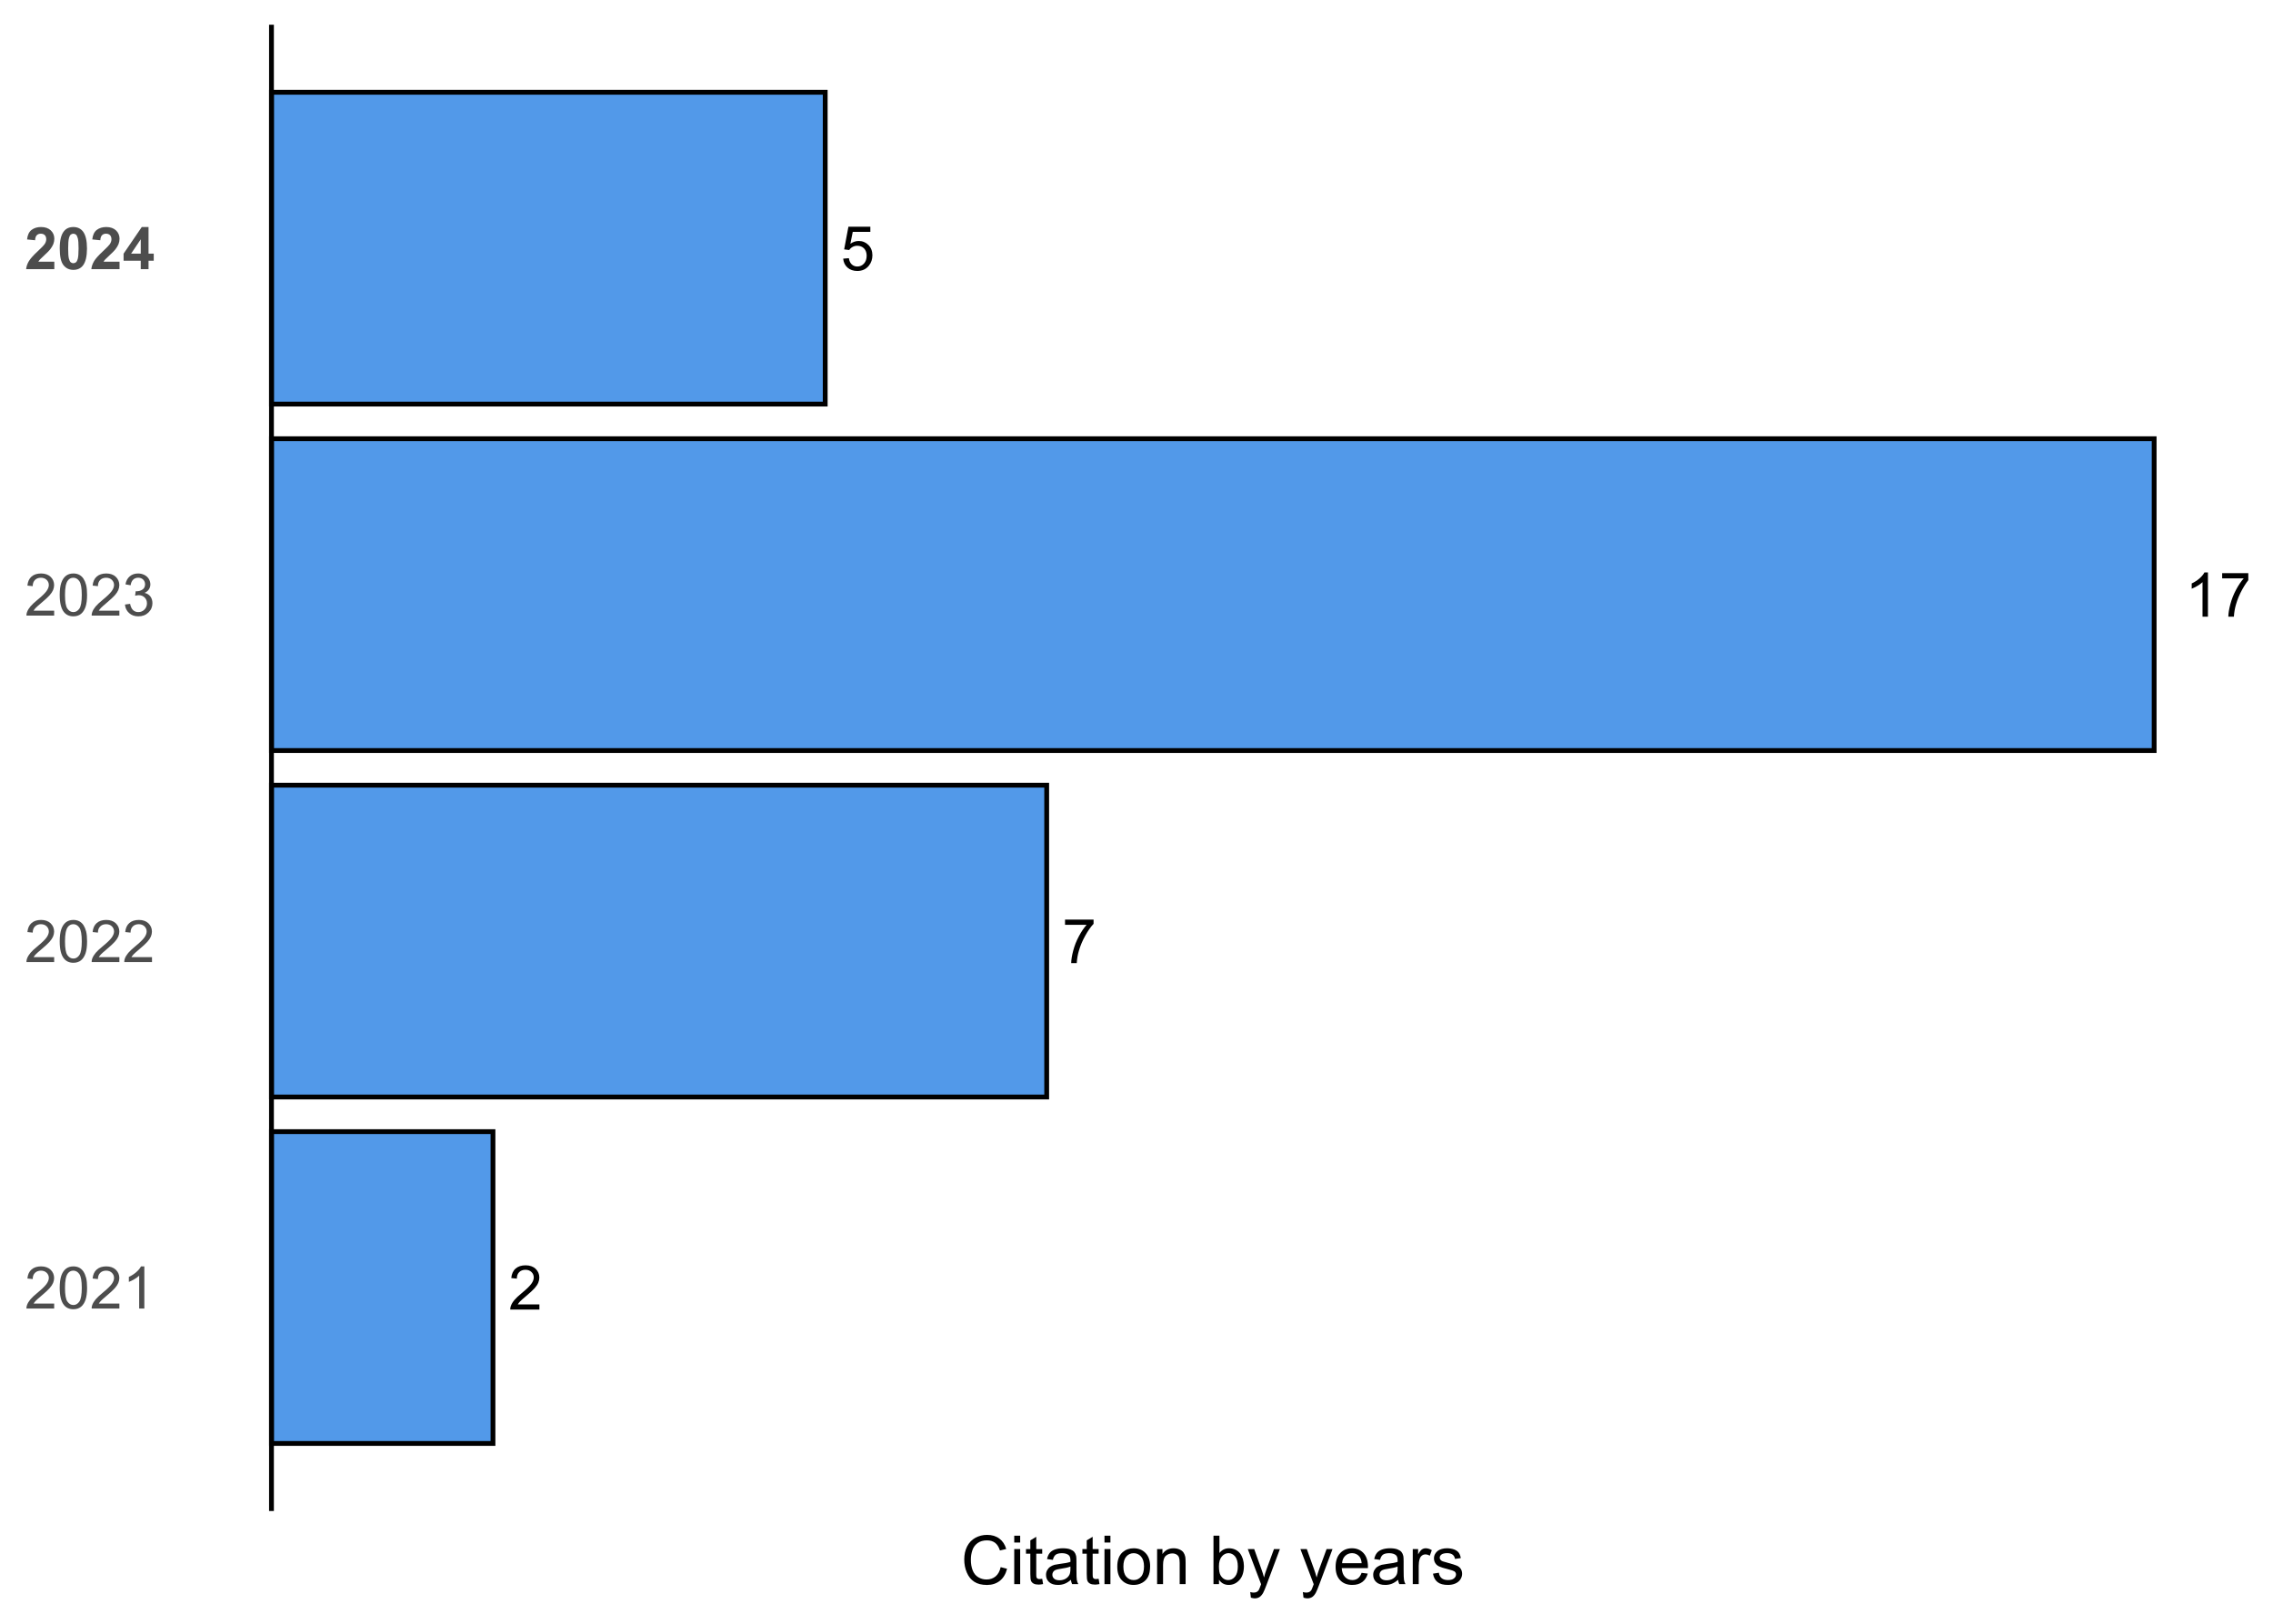
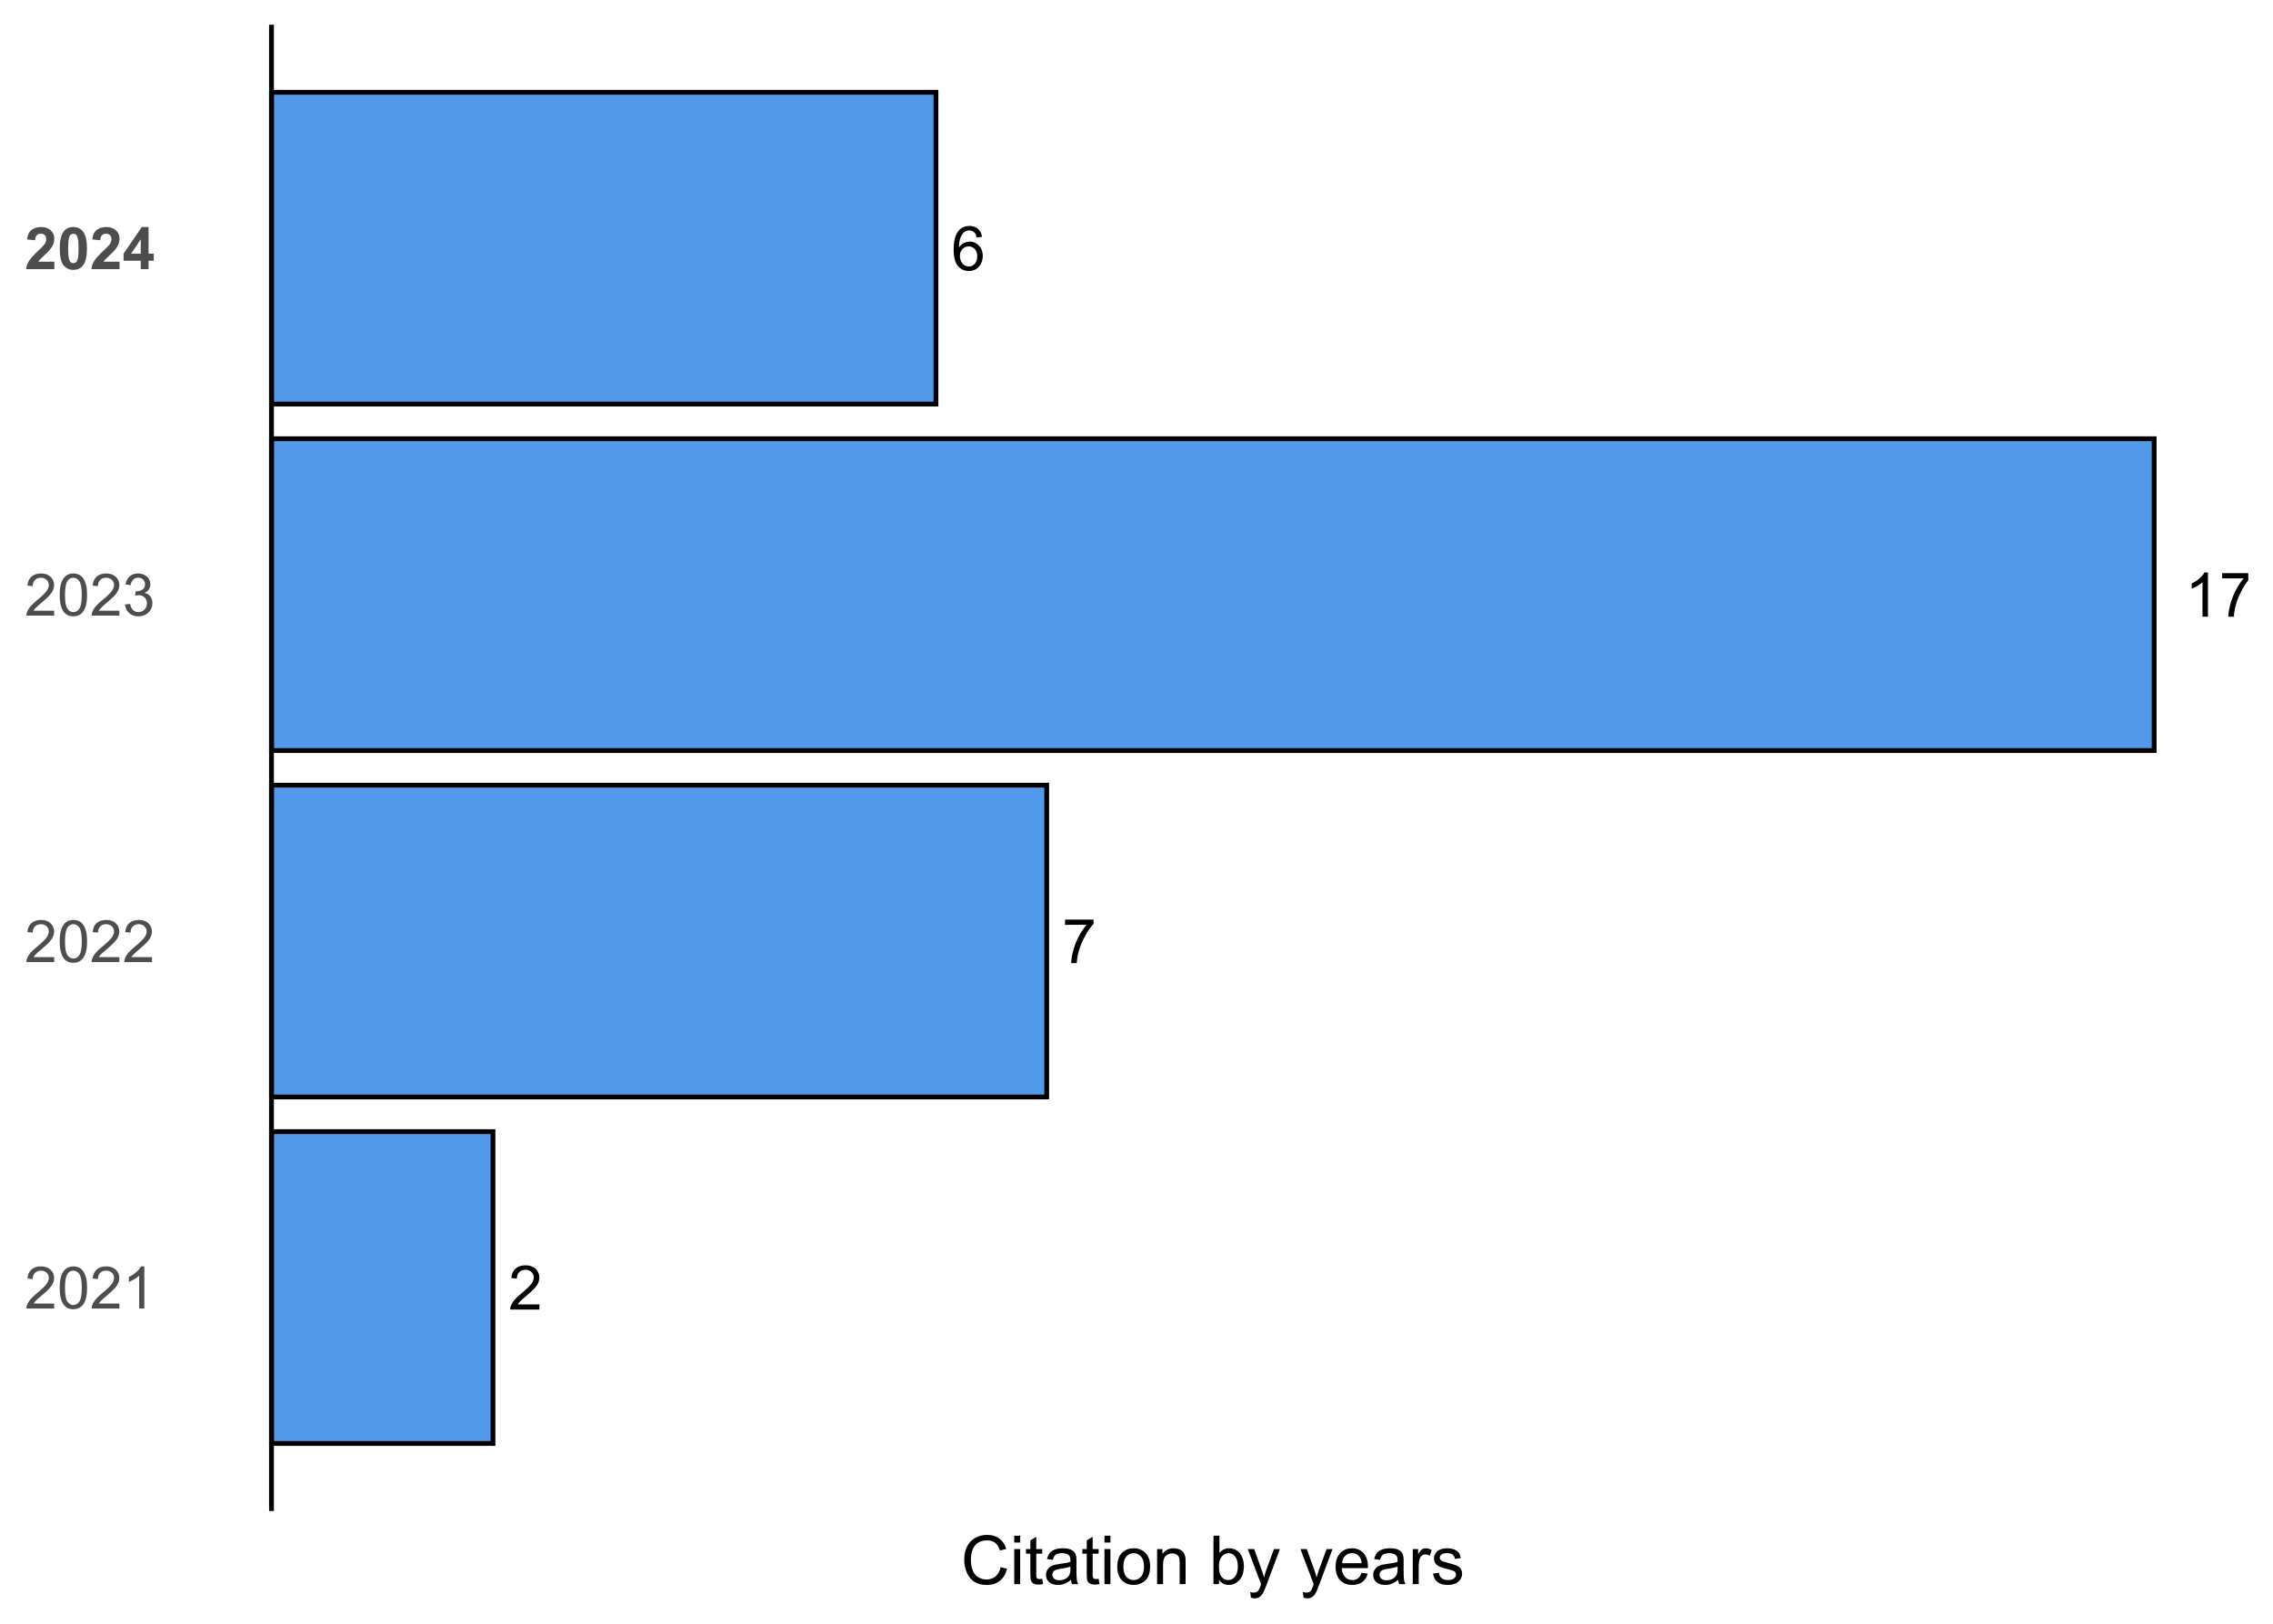
<svg xmlns="http://www.w3.org/2000/svg" xmlns:xlink="http://www.w3.org/1999/xlink" width="504pt" height="360pt" viewBox="0 0 504 360" version="1.1">
  <defs>
    <g>
      <symbol overflow="visible" id="glyph0-0">
        <path style="stroke:none;" d="M 1.707 0 L 1.707 -8.535 L 8.535 -8.535 L 8.535 0 Z M 1.922 -0.215 L 8.324 -0.215 L 8.324 -8.324 L 1.922 -8.324 Z M 1.922 -0.215 " />
      </symbol>
      <symbol overflow="visible" id="glyph0-1">
        <path style="stroke:none;" d="M 6.875 -1.152 L 6.875 0 L 0.414 0 C 0.402 -0.289 0.449 -0.566 0.555 -0.832 C 0.715 -1.27 0.977 -1.703 1.344 -2.133 C 1.703 -2.559 2.227 -3.051 2.914 -3.613 C 3.973 -4.484 4.691 -5.176 5.066 -5.684 C 5.438 -6.191 5.625 -6.672 5.629 -7.129 C 5.625 -7.602 5.453 -8.004 5.117 -8.332 C 4.773 -8.66 4.332 -8.824 3.789 -8.824 C 3.207 -8.824 2.742 -8.648 2.398 -8.301 C 2.047 -7.953 1.875 -7.473 1.875 -6.863 L 0.641 -6.988 C 0.719 -7.906 1.039 -8.605 1.594 -9.09 C 2.145 -9.57 2.883 -9.812 3.812 -9.816 C 4.75 -9.812 5.492 -9.555 6.043 -9.035 C 6.586 -8.512 6.859 -7.867 6.863 -7.102 C 6.859 -6.711 6.781 -6.324 6.621 -5.949 C 6.461 -5.566 6.195 -5.168 5.824 -4.754 C 5.453 -4.332 4.836 -3.762 3.973 -3.035 C 3.254 -2.43 2.789 -2.02 2.586 -1.805 C 2.379 -1.586 2.211 -1.367 2.082 -1.152 Z M 6.875 -1.152 " />
      </symbol>
      <symbol overflow="visible" id="glyph0-2">
        <path style="stroke:none;" d="M 0.648 -8.496 L 0.648 -9.648 L 6.977 -9.648 L 6.977 -8.715 C 6.352 -8.051 5.734 -7.172 5.125 -6.074 C 4.512 -4.977 4.039 -3.848 3.707 -2.688 C 3.465 -1.867 3.312 -0.973 3.246 0 L 2.016 0 C 2.027 -0.766 2.176 -1.691 2.469 -2.785 C 2.754 -3.871 3.168 -4.922 3.711 -5.938 C 4.246 -6.945 4.82 -7.801 5.434 -8.496 Z M 0.648 -8.496 " />
      </symbol>
      <symbol overflow="visible" id="glyph0-3">
        <path style="stroke:none;" d="M 5.09 0 L 3.887 0 L 3.887 -7.648 C 3.594 -7.367 3.215 -7.094 2.75 -6.82 C 2.277 -6.547 1.859 -6.34 1.488 -6.203 L 1.488 -7.363 C 2.156 -7.676 2.742 -8.059 3.246 -8.508 C 3.746 -8.957 4.102 -9.391 4.316 -9.816 L 5.09 -9.816 Z M 5.09 0 " />
      </symbol>
      <symbol overflow="visible" id="glyph0-4">
-         <path style="stroke:none;" d="M 0.566 -2.562 L 1.828 -2.668 C 1.922 -2.051 2.137 -1.59 2.477 -1.281 C 2.816 -0.973 3.227 -0.82 3.707 -0.82 C 4.281 -0.82 4.77 -1.035 5.172 -1.473 C 5.57 -1.906 5.77 -2.484 5.773 -3.207 C 5.77 -3.887 5.578 -4.43 5.195 -4.828 C 4.809 -5.223 4.305 -5.418 3.688 -5.422 C 3.297 -5.418 2.949 -5.332 2.641 -5.156 C 2.328 -4.98 2.082 -4.754 1.906 -4.477 L 0.781 -4.621 L 1.727 -9.645 L 6.59 -9.645 L 6.59 -8.496 L 2.688 -8.496 L 2.16 -5.867 C 2.742 -6.273 3.359 -6.48 4.008 -6.48 C 4.859 -6.48 5.578 -6.184 6.168 -5.594 C 6.75 -5 7.043 -4.238 7.047 -3.312 C 7.043 -2.426 6.785 -1.664 6.273 -1.02 C 5.645 -0.23 4.789 0.164 3.707 0.168 C 2.816 0.164 2.09 -0.082 1.531 -0.578 C 0.965 -1.074 0.645 -1.734 0.566 -2.562 Z M 0.566 -2.562 " />
+         <path style="stroke:none;" d="M 6.797 -7.383 L 5.602 -7.289 C 5.492 -7.758 5.34 -8.098 5.148 -8.316 C 4.82 -8.652 4.422 -8.824 3.949 -8.828 C 3.566 -8.824 3.23 -8.719 2.941 -8.508 C 2.562 -8.23 2.262 -7.828 2.047 -7.301 C 1.824 -6.77 1.711 -6.016 1.707 -5.043 C 1.992 -5.48 2.348 -5.809 2.766 -6.023 C 3.184 -6.234 3.621 -6.34 4.082 -6.344 C 4.879 -6.34 5.559 -6.043 6.125 -5.457 C 6.684 -4.863 6.965 -4.105 6.969 -3.176 C 6.965 -2.559 6.832 -1.984 6.57 -1.461 C 6.305 -0.93 5.941 -0.527 5.48 -0.25 C 5.016 0.027 4.492 0.164 3.906 0.168 C 2.902 0.164 2.086 -0.199 1.457 -0.934 C 0.824 -1.668 0.508 -2.883 0.512 -4.574 C 0.508 -6.461 0.859 -7.836 1.559 -8.695 C 2.168 -9.441 2.988 -9.812 4.02 -9.816 C 4.789 -9.812 5.418 -9.598 5.91 -9.168 C 6.398 -8.734 6.695 -8.141 6.797 -7.383 Z M 1.895 -3.168 C 1.891 -2.75 1.98 -2.355 2.156 -1.98 C 2.332 -1.602 2.578 -1.312 2.895 -1.117 C 3.207 -0.918 3.535 -0.82 3.887 -0.82 C 4.391 -0.82 4.828 -1.023 5.195 -1.434 C 5.559 -1.84 5.742 -2.395 5.742 -3.102 C 5.742 -3.773 5.559 -4.305 5.199 -4.695 C 4.836 -5.082 4.383 -5.277 3.84 -5.281 C 3.293 -5.277 2.836 -5.082 2.461 -4.695 C 2.082 -4.305 1.891 -3.797 1.895 -3.168 Z M 1.895 -3.168 " />
      </symbol>
      <symbol overflow="visible" id="glyph1-0">
        <path style="stroke:none;" d="M 1.625 0 L 1.625 -8.125 L 8.125 -8.125 L 8.125 0 Z M 1.828 -0.203 L 7.922 -0.203 L 7.922 -7.922 L 1.828 -7.922 Z M 1.828 -0.203 " />
      </symbol>
      <symbol overflow="visible" id="glyph1-1">
        <path style="stroke:none;" d="M 6.543 -1.098 L 6.543 0 L 0.395 0 C 0.383 -0.273 0.43 -0.535 0.527 -0.793 C 0.684 -1.207 0.934 -1.621 1.277 -2.031 C 1.621 -2.434 2.117 -2.902 2.773 -3.441 C 3.781 -4.266 4.465 -4.922 4.824 -5.41 C 5.176 -5.891 5.355 -6.352 5.359 -6.785 C 5.355 -7.238 5.191 -7.617 4.871 -7.93 C 4.543 -8.238 4.121 -8.395 3.605 -8.398 C 3.051 -8.395 2.613 -8.23 2.285 -7.902 C 1.953 -7.57 1.785 -7.113 1.785 -6.531 L 0.609 -6.652 C 0.688 -7.523 0.988 -8.191 1.516 -8.652 C 2.039 -9.109 2.746 -9.34 3.633 -9.344 C 4.523 -9.34 5.227 -9.094 5.75 -8.602 C 6.266 -8.105 6.527 -7.492 6.531 -6.762 C 6.527 -6.387 6.449 -6.02 6.301 -5.66 C 6.145 -5.301 5.895 -4.922 5.543 -4.523 C 5.191 -4.125 4.602 -3.578 3.781 -2.887 C 3.094 -2.309 2.656 -1.918 2.461 -1.715 C 2.266 -1.508 2.105 -1.301 1.98 -1.098 Z M 6.543 -1.098 " />
      </symbol>
      <symbol overflow="visible" id="glyph1-2">
        <path style="stroke:none;" d="M 0.539 -4.59 C 0.539 -5.684 0.652 -6.57 0.879 -7.242 C 1.105 -7.914 1.441 -8.43 1.887 -8.797 C 2.332 -9.156 2.895 -9.34 3.574 -9.344 C 4.074 -9.34 4.512 -9.238 4.887 -9.043 C 5.262 -8.84 5.57 -8.551 5.82 -8.172 C 6.062 -7.793 6.258 -7.332 6.398 -6.789 C 6.539 -6.242 6.609 -5.508 6.609 -4.59 C 6.609 -3.496 6.496 -2.617 6.27 -1.945 C 6.043 -1.273 5.707 -0.754 5.262 -0.387 C 4.816 -0.023 4.254 0.156 3.574 0.16 C 2.676 0.156 1.969 -0.16 1.461 -0.805 C 0.844 -1.578 0.539 -2.84 0.539 -4.59 Z M 1.715 -4.59 C 1.711 -3.059 1.891 -2.043 2.25 -1.539 C 2.605 -1.031 3.047 -0.777 3.574 -0.781 C 4.098 -0.777 4.535 -1.031 4.895 -1.543 C 5.25 -2.047 5.43 -3.062 5.434 -4.59 C 5.43 -6.117 5.25 -7.137 4.895 -7.641 C 4.535 -8.145 4.094 -8.395 3.562 -8.398 C 3.035 -8.395 2.613 -8.172 2.305 -7.73 C 1.906 -7.16 1.711 -6.113 1.715 -4.59 Z M 1.715 -4.59 " />
      </symbol>
      <symbol overflow="visible" id="glyph1-3">
        <path style="stroke:none;" d="M 4.844 0 L 3.699 0 L 3.699 -7.281 C 3.422 -7.016 3.062 -6.754 2.617 -6.492 C 2.168 -6.23 1.766 -6.031 1.414 -5.902 L 1.414 -7.008 C 2.051 -7.305 2.609 -7.668 3.09 -8.098 C 3.566 -8.527 3.906 -8.941 4.105 -9.344 L 4.844 -9.344 Z M 4.844 0 " />
      </symbol>
      <symbol overflow="visible" id="glyph1-4">
        <path style="stroke:none;" d="M 0.547 -2.457 L 1.688 -2.609 C 1.82 -1.957 2.043 -1.492 2.359 -1.207 C 2.672 -0.922 3.055 -0.777 3.512 -0.781 C 4.043 -0.777 4.496 -0.965 4.871 -1.34 C 5.238 -1.711 5.426 -2.172 5.426 -2.723 C 5.426 -3.246 5.254 -3.68 4.91 -4.02 C 4.566 -4.359 4.129 -4.527 3.605 -4.531 C 3.387 -4.527 3.121 -4.488 2.801 -4.406 L 2.926 -5.406 C 2.996 -5.395 3.059 -5.391 3.109 -5.395 C 3.594 -5.391 4.031 -5.516 4.422 -5.773 C 4.809 -6.023 5.004 -6.418 5.008 -6.949 C 5.004 -7.367 4.863 -7.715 4.582 -7.992 C 4.297 -8.266 3.93 -8.402 3.484 -8.406 C 3.039 -8.402 2.668 -8.262 2.375 -7.984 C 2.074 -7.703 1.887 -7.285 1.805 -6.727 L 0.66 -6.93 C 0.797 -7.695 1.113 -8.289 1.613 -8.711 C 2.105 -9.129 2.723 -9.34 3.461 -9.344 C 3.965 -9.34 4.434 -9.23 4.863 -9.016 C 5.289 -8.797 5.613 -8.5 5.844 -8.125 C 6.066 -7.746 6.18 -7.348 6.184 -6.926 C 6.18 -6.52 6.074 -6.152 5.859 -5.824 C 5.641 -5.496 5.32 -5.234 4.898 -5.039 C 5.449 -4.914 5.875 -4.648 6.184 -4.25 C 6.484 -3.844 6.637 -3.344 6.641 -2.75 C 6.637 -1.934 6.34 -1.246 5.75 -0.684 C 5.156 -0.117 4.41 0.164 3.504 0.164 C 2.684 0.164 2.004 -0.078 1.469 -0.566 C 0.926 -1.051 0.617 -1.68 0.547 -2.457 Z M 0.547 -2.457 " />
      </symbol>
      <symbol overflow="visible" id="glyph2-0">
        <path style="stroke:none;" d="M 1.625 0 L 1.625 -8.125 L 8.125 -8.125 L 8.125 0 Z M 1.828 -0.203 L 7.922 -0.203 L 7.922 -7.922 L 1.828 -7.922 Z M 1.828 -0.203 " />
      </symbol>
      <symbol overflow="visible" id="glyph2-1">
        <path style="stroke:none;" d="M 6.578 -1.656 L 6.578 0 L 0.324 0 C 0.387 -0.625 0.59 -1.215 0.934 -1.777 C 1.27 -2.336 1.938 -3.082 2.938 -4.012 C 3.738 -4.758 4.234 -5.266 4.418 -5.535 C 4.66 -5.898 4.781 -6.262 4.785 -6.625 C 4.781 -7.02 4.676 -7.324 4.465 -7.543 C 4.25 -7.754 3.953 -7.863 3.578 -7.863 C 3.207 -7.863 2.91 -7.75 2.691 -7.527 C 2.465 -7.301 2.34 -6.93 2.312 -6.41 L 0.531 -6.59 C 0.637 -7.57 0.969 -8.273 1.527 -8.703 C 2.086 -9.125 2.785 -9.34 3.625 -9.344 C 4.539 -9.34 5.262 -9.094 5.789 -8.602 C 6.312 -8.105 6.574 -7.488 6.578 -6.754 C 6.574 -6.332 6.5 -5.934 6.352 -5.555 C 6.199 -5.176 5.961 -4.777 5.637 -4.367 C 5.418 -4.086 5.027 -3.691 4.469 -3.18 C 3.902 -2.66 3.547 -2.316 3.398 -2.152 C 3.246 -1.98 3.125 -1.816 3.035 -1.656 Z M 6.578 -1.656 " />
      </symbol>
      <symbol overflow="visible" id="glyph2-2">
        <path style="stroke:none;" d="M 3.566 -9.344 C 4.465 -9.34 5.168 -9.02 5.68 -8.379 C 6.281 -7.613 6.586 -6.348 6.59 -4.59 C 6.586 -2.824 6.281 -1.559 5.676 -0.793 C 5.168 -0.156 4.465 0.156 3.566 0.16 C 2.66 0.156 1.93 -0.188 1.379 -0.883 C 0.82 -1.578 0.543 -2.82 0.547 -4.609 C 0.543 -6.355 0.848 -7.617 1.461 -8.391 C 1.961 -9.023 2.664 -9.34 3.566 -9.344 Z M 3.566 -7.863 C 3.348 -7.863 3.156 -7.793 2.988 -7.656 C 2.816 -7.52 2.684 -7.273 2.598 -6.918 C 2.473 -6.453 2.414 -5.676 2.414 -4.59 C 2.414 -3.496 2.469 -2.746 2.578 -2.34 C 2.688 -1.926 2.824 -1.656 2.992 -1.523 C 3.156 -1.387 3.348 -1.316 3.566 -1.32 C 3.781 -1.316 3.973 -1.387 4.145 -1.527 C 4.309 -1.664 4.441 -1.91 4.539 -2.266 C 4.66 -2.723 4.723 -3.496 4.723 -4.59 C 4.723 -5.676 4.664 -6.426 4.555 -6.84 C 4.441 -7.246 4.305 -7.52 4.141 -7.656 C 3.973 -7.793 3.781 -7.863 3.566 -7.863 Z M 3.566 -7.863 " />
      </symbol>
      <symbol overflow="visible" id="glyph2-3">
        <path style="stroke:none;" d="M 4.051 0 L 4.051 -1.871 L 0.242 -1.871 L 0.242 -3.434 L 4.277 -9.344 L 5.777 -9.344 L 5.777 -3.441 L 6.93 -3.441 L 6.93 -1.871 L 5.777 -1.871 L 5.777 0 Z M 4.051 -3.441 L 4.051 -6.621 L 1.91 -3.441 Z M 4.051 -3.441 " />
      </symbol>
      <symbol overflow="visible" id="glyph3-0">
        <path style="stroke:none;" d="M 1.875 0 L 1.875 -9.375 L 9.375 -9.375 L 9.375 0 Z M 2.109 -0.234 L 9.141 -0.234 L 9.141 -9.141 L 2.109 -9.141 Z M 2.109 -0.234 " />
      </symbol>
      <symbol overflow="visible" id="glyph3-1">
        <path style="stroke:none;" d="M 8.82 -3.766 L 10.238 -3.406 C 9.938 -2.234 9.402 -1.344 8.629 -0.734 C 7.852 -0.121 6.906 0.18 5.793 0.184 C 4.633 0.18 3.691 -0.051 2.969 -0.523 C 2.242 -0.992 1.691 -1.676 1.312 -2.57 C 0.934 -3.461 0.742 -4.422 0.746 -5.449 C 0.742 -6.566 0.957 -7.539 1.387 -8.375 C 1.812 -9.203 2.422 -9.836 3.211 -10.273 C 4 -10.703 4.867 -10.922 5.816 -10.922 C 6.887 -10.922 7.789 -10.648 8.523 -10.102 C 9.254 -9.555 9.766 -8.785 10.055 -7.793 L 8.656 -7.465 C 8.406 -8.246 8.047 -8.812 7.574 -9.168 C 7.098 -9.523 6.5 -9.703 5.785 -9.703 C 4.957 -9.703 4.27 -9.504 3.715 -9.109 C 3.16 -8.715 2.77 -8.184 2.547 -7.52 C 2.32 -6.848 2.207 -6.16 2.211 -5.457 C 2.207 -4.539 2.34 -3.742 2.609 -3.062 C 2.875 -2.379 3.289 -1.871 3.852 -1.535 C 4.41 -1.199 5.02 -1.031 5.676 -1.031 C 6.469 -1.031 7.141 -1.258 7.695 -1.719 C 8.242 -2.176 8.617 -2.859 8.82 -3.766 Z M 8.82 -3.766 " />
      </symbol>
      <symbol overflow="visible" id="glyph3-2">
        <path style="stroke:none;" d="M 0.996 -9.223 L 0.996 -10.738 L 2.312 -10.738 L 2.312 -9.223 Z M 0.996 0 L 0.996 -7.777 L 2.312 -7.777 L 2.312 0 Z M 0.996 0 " />
      </symbol>
      <symbol overflow="visible" id="glyph3-3">
        <path style="stroke:none;" d="M 3.867 -1.18 L 4.059 -0.016 C 3.684 0.062 3.352 0.098 3.062 0.102 C 2.582 0.098 2.211 0.027 1.949 -0.125 C 1.684 -0.273 1.496 -0.473 1.391 -0.719 C 1.281 -0.965 1.23 -1.484 1.23 -2.277 L 1.23 -6.754 L 0.266 -6.754 L 0.266 -7.777 L 1.23 -7.777 L 1.23 -9.703 L 2.543 -10.496 L 2.543 -7.777 L 3.867 -7.777 L 3.867 -6.754 L 2.543 -6.754 L 2.543 -2.203 C 2.543 -1.828 2.562 -1.586 2.609 -1.48 C 2.652 -1.371 2.73 -1.285 2.836 -1.223 C 2.941 -1.156 3.09 -1.125 3.289 -1.129 C 3.43 -1.125 3.625 -1.141 3.867 -1.18 Z M 3.867 -1.18 " />
      </symbol>
      <symbol overflow="visible" id="glyph3-4">
        <path style="stroke:none;" d="M 6.062 -0.961 C 5.574 -0.543 5.105 -0.246 4.652 -0.078 C 4.199 0.094 3.715 0.176 3.199 0.176 C 2.344 0.176 1.688 -0.031 1.23 -0.449 C 0.77 -0.867 0.539 -1.402 0.543 -2.051 C 0.539 -2.43 0.625 -2.777 0.801 -3.094 C 0.973 -3.406 1.199 -3.656 1.484 -3.852 C 1.762 -4.039 2.078 -4.184 2.43 -4.285 C 2.688 -4.348 3.078 -4.414 3.602 -4.484 C 4.664 -4.605 5.449 -4.758 5.953 -4.938 C 5.957 -5.113 5.957 -5.227 5.961 -5.281 C 5.957 -5.812 5.836 -6.191 5.59 -6.414 C 5.25 -6.711 4.746 -6.859 4.086 -6.863 C 3.461 -6.859 3.004 -6.75 2.711 -6.535 C 2.414 -6.316 2.195 -5.934 2.059 -5.383 L 0.77 -5.559 C 0.883 -6.109 1.078 -6.555 1.348 -6.895 C 1.613 -7.234 2 -7.496 2.512 -7.68 C 3.016 -7.859 3.605 -7.949 4.277 -7.953 C 4.941 -7.949 5.48 -7.871 5.895 -7.719 C 6.309 -7.559 6.613 -7.363 6.812 -7.129 C 7.004 -6.891 7.141 -6.594 7.223 -6.234 C 7.266 -6.008 7.289 -5.602 7.289 -5.016 L 7.289 -3.258 C 7.289 -2.031 7.316 -1.254 7.371 -0.934 C 7.426 -0.605 7.535 -0.297 7.703 0 L 6.328 0 C 6.191 -0.273 6.102 -0.594 6.062 -0.961 Z M 5.953 -3.902 C 5.477 -3.707 4.758 -3.539 3.801 -3.406 C 3.258 -3.324 2.875 -3.238 2.648 -3.141 C 2.422 -3.043 2.246 -2.898 2.129 -2.711 C 2.004 -2.52 1.945 -2.312 1.949 -2.086 C 1.945 -1.734 2.078 -1.441 2.348 -1.207 C 2.609 -0.973 3 -0.855 3.516 -0.855 C 4.023 -0.855 4.473 -0.965 4.871 -1.188 C 5.262 -1.41 5.555 -1.715 5.742 -2.102 C 5.883 -2.395 5.953 -2.836 5.953 -3.422 Z M 5.953 -3.902 " />
      </symbol>
      <symbol overflow="visible" id="glyph3-5">
        <path style="stroke:none;" d="M 0.5 -3.891 C 0.496 -5.328 0.898 -6.395 1.699 -7.09 C 2.367 -7.664 3.18 -7.949 4.145 -7.953 C 5.211 -7.949 6.086 -7.602 6.766 -6.902 C 7.441 -6.199 7.781 -5.23 7.785 -4 C 7.781 -2.996 7.629 -2.207 7.332 -1.637 C 7.027 -1.059 6.594 -0.613 6.023 -0.301 C 5.449 0.02 4.82 0.176 4.145 0.176 C 3.051 0.176 2.172 -0.172 1.504 -0.871 C 0.832 -1.566 0.496 -2.574 0.5 -3.891 Z M 1.852 -3.891 C 1.852 -2.891 2.066 -2.141 2.504 -1.648 C 2.934 -1.148 3.48 -0.902 4.145 -0.906 C 4.793 -0.902 5.34 -1.152 5.777 -1.652 C 6.211 -2.152 6.426 -2.91 6.43 -3.934 C 6.426 -4.891 6.207 -5.621 5.773 -6.117 C 5.336 -6.613 4.793 -6.859 4.145 -6.863 C 3.48 -6.859 2.934 -6.613 2.504 -6.121 C 2.066 -5.625 1.852 -4.883 1.852 -3.891 Z M 1.852 -3.891 " />
      </symbol>
      <symbol overflow="visible" id="glyph3-6">
        <path style="stroke:none;" d="M 0.988 0 L 0.988 -7.777 L 2.176 -7.777 L 2.176 -6.672 C 2.742 -7.523 3.57 -7.949 4.652 -7.953 C 5.121 -7.949 5.551 -7.867 5.941 -7.699 C 6.332 -7.531 6.625 -7.309 6.824 -7.039 C 7.016 -6.762 7.152 -6.438 7.234 -6.062 C 7.281 -5.816 7.305 -5.391 7.309 -4.781 L 7.309 0 L 5.992 0 L 5.992 -4.73 C 5.988 -5.266 5.938 -5.668 5.836 -5.938 C 5.734 -6.199 5.551 -6.414 5.289 -6.574 C 5.027 -6.73 4.723 -6.809 4.371 -6.812 C 3.809 -6.809 3.324 -6.629 2.918 -6.277 C 2.512 -5.918 2.309 -5.242 2.309 -4.25 L 2.309 0 Z M 0.988 0 " />
      </symbol>
      <symbol overflow="visible" id="glyph3-7">
        <path style="stroke:none;" d="" />
      </symbol>
      <symbol overflow="visible" id="glyph3-8">
        <path style="stroke:none;" d="M 2.203 0 L 0.98 0 L 0.98 -10.738 L 2.301 -10.738 L 2.301 -6.906 C 2.852 -7.602 3.562 -7.949 4.43 -7.953 C 4.906 -7.949 5.359 -7.855 5.789 -7.664 C 6.215 -7.469 6.566 -7.195 6.844 -6.852 C 7.117 -6.5 7.332 -6.078 7.492 -5.586 C 7.645 -5.09 7.723 -4.566 7.727 -4.008 C 7.723 -2.672 7.395 -1.641 6.738 -0.914 C 6.078 -0.188 5.285 0.176 4.367 0.176 C 3.445 0.176 2.727 -0.207 2.203 -0.973 Z M 2.191 -3.949 C 2.191 -3.012 2.316 -2.336 2.57 -1.926 C 2.984 -1.242 3.547 -0.902 4.254 -0.906 C 4.832 -0.902 5.328 -1.152 5.75 -1.656 C 6.164 -2.156 6.375 -2.902 6.379 -3.898 C 6.375 -4.91 6.172 -5.66 5.773 -6.145 C 5.367 -6.625 4.883 -6.867 4.312 -6.871 C 3.734 -6.867 3.234 -6.617 2.82 -6.117 C 2.398 -5.617 2.191 -4.895 2.191 -3.949 Z M 2.191 -3.949 " />
      </symbol>
      <symbol overflow="visible" id="glyph3-9">
        <path style="stroke:none;" d="M 0.93 2.996 L 0.785 1.758 C 1.07 1.836 1.32 1.875 1.539 1.875 C 1.828 1.875 2.062 1.824 2.238 1.727 C 2.414 1.629 2.559 1.492 2.672 1.32 C 2.754 1.184 2.887 0.855 3.078 0.336 C 3.098 0.258 3.137 0.152 3.195 0.016 L 0.242 -7.777 L 1.664 -7.777 L 3.281 -3.273 C 3.492 -2.699 3.68 -2.098 3.844 -1.473 C 3.992 -2.074 4.172 -2.668 4.387 -3.246 L 6.051 -7.777 L 7.367 -7.777 L 4.41 0.133 C 4.09 0.984 3.844 1.574 3.668 1.898 C 3.434 2.328 3.164 2.645 2.863 2.852 C 2.559 3.051 2.199 3.152 1.781 3.156 C 1.523 3.152 1.238 3.098 0.93 2.996 Z M 0.93 2.996 " />
      </symbol>
      <symbol overflow="visible" id="glyph3-10">
        <path style="stroke:none;" d="M 6.312 -2.504 L 7.676 -2.336 C 7.457 -1.535 7.059 -0.918 6.48 -0.48 C 5.898 -0.043 5.156 0.176 4.254 0.176 C 3.113 0.176 2.211 -0.172 1.547 -0.875 C 0.883 -1.57 0.551 -2.555 0.551 -3.824 C 0.551 -5.129 0.887 -6.145 1.559 -6.867 C 2.23 -7.59 3.105 -7.949 4.184 -7.953 C 5.223 -7.949 6.07 -7.598 6.73 -6.891 C 7.387 -6.18 7.715 -5.184 7.719 -3.902 C 7.715 -3.824 7.715 -3.707 7.711 -3.551 L 1.91 -3.551 C 1.957 -2.695 2.199 -2.039 2.637 -1.586 C 3.07 -1.129 3.609 -0.902 4.262 -0.906 C 4.742 -0.902 5.156 -1.031 5.5 -1.289 C 5.84 -1.543 6.109 -1.945 6.312 -2.504 Z M 1.984 -4.637 L 6.328 -4.637 C 6.27 -5.285 6.102 -5.777 5.828 -6.109 C 5.406 -6.613 4.863 -6.867 4.195 -6.871 C 3.59 -6.867 3.078 -6.664 2.668 -6.262 C 2.254 -5.855 2.027 -5.312 1.984 -4.637 Z M 1.984 -4.637 " />
      </symbol>
      <symbol overflow="visible" id="glyph3-11">
        <path style="stroke:none;" d="M 0.973 0 L 0.973 -7.777 L 2.16 -7.777 L 2.16 -6.598 C 2.461 -7.148 2.738 -7.512 2.996 -7.688 C 3.25 -7.863 3.535 -7.949 3.844 -7.953 C 4.289 -7.949 4.738 -7.809 5.199 -7.531 L 4.746 -6.305 C 4.422 -6.496 4.098 -6.59 3.781 -6.594 C 3.488 -6.59 3.23 -6.504 3.004 -6.332 C 2.773 -6.156 2.609 -5.914 2.512 -5.609 C 2.363 -5.137 2.289 -4.625 2.293 -4.07 L 2.293 0 Z M 0.973 0 " />
      </symbol>
      <symbol overflow="visible" id="glyph3-12">
        <path style="stroke:none;" d="M 0.461 -2.32 L 1.766 -2.527 C 1.836 -2 2.039 -1.602 2.375 -1.324 C 2.707 -1.043 3.176 -0.902 3.781 -0.906 C 4.383 -0.902 4.832 -1.027 5.125 -1.277 C 5.418 -1.523 5.566 -1.812 5.566 -2.145 C 5.566 -2.441 5.438 -2.676 5.18 -2.848 C 4.996 -2.965 4.547 -3.113 3.832 -3.297 C 2.863 -3.539 2.191 -3.75 1.816 -3.93 C 1.441 -4.105 1.156 -4.352 0.969 -4.668 C 0.773 -4.98 0.68 -5.328 0.68 -5.711 C 0.68 -6.059 0.758 -6.379 0.918 -6.676 C 1.074 -6.965 1.289 -7.211 1.566 -7.414 C 1.77 -7.562 2.051 -7.691 2.406 -7.797 C 2.758 -7.898 3.137 -7.949 3.547 -7.953 C 4.152 -7.949 4.688 -7.863 5.152 -7.688 C 5.609 -7.512 5.949 -7.273 6.172 -6.977 C 6.391 -6.676 6.543 -6.273 6.629 -5.773 L 5.34 -5.594 C 5.277 -5.992 5.109 -6.305 4.828 -6.531 C 4.547 -6.754 4.148 -6.867 3.641 -6.871 C 3.031 -6.867 2.602 -6.766 2.344 -6.57 C 2.086 -6.367 1.957 -6.133 1.957 -5.867 C 1.957 -5.691 2.008 -5.539 2.117 -5.406 C 2.219 -5.262 2.387 -5.145 2.621 -5.055 C 2.75 -5.004 3.141 -4.891 3.785 -4.719 C 4.719 -4.465 5.367 -4.262 5.738 -4.105 C 6.105 -3.945 6.395 -3.715 6.605 -3.414 C 6.812 -3.109 6.918 -2.734 6.922 -2.285 C 6.918 -1.844 6.789 -1.43 6.535 -1.043 C 6.277 -0.652 5.91 -0.352 5.426 -0.141 C 4.941 0.07 4.395 0.176 3.785 0.176 C 2.773 0.176 2 -0.031 1.473 -0.453 C 0.941 -0.871 0.605 -1.496 0.461 -2.32 Z M 0.461 -2.32 " />
      </symbol>
    </g>
    <clipPath id="clip1">
      <path d="M 485 126 L 498.523 126 L 498.523 137 L 485 137 Z M 485 126 " />
    </clipPath>
    <clipPath id="clip2">
      <path d="M 59 5.48 L 61 5.48 L 61 335.004 L 59 335.004 Z M 59 5.48 " />
    </clipPath>
  </defs>
  <g id="surface1">
    <rect x="0" y="0" width="504" height="360" style="fill:rgb(100%,100%,100%);fill-opacity:1;stroke:none;" />
    <path style="fill-rule:nonzero;fill:rgb(15.294%,50.196%,89.02%);fill-opacity:0.8;stroke-width:1.067;stroke-linecap:butt;stroke-linejoin:miter;stroke:rgb(0%,0%,0%);stroke-opacity:1;stroke-miterlimit:10;" d="M 60.195 320.027 L 109.309 320.027 L 109.309 250.895 L 60.195 250.895 Z M 60.195 320.027 " />
    <path style="fill-rule:nonzero;fill:rgb(15.294%,50.196%,89.02%);fill-opacity:0.8;stroke-width:1.067;stroke-linecap:butt;stroke-linejoin:miter;stroke:rgb(0%,0%,0%);stroke-opacity:1;stroke-miterlimit:10;" d="M 60.195 243.215 L 232.086 243.215 L 232.086 174.082 L 60.195 174.082 Z M 60.195 243.215 " />
    <path style="fill-rule:nonzero;fill:rgb(15.294%,50.196%,89.02%);fill-opacity:0.8;stroke-width:1.067;stroke-linecap:butt;stroke-linejoin:miter;stroke:rgb(0%,0%,0%);stroke-opacity:1;stroke-miterlimit:10;" d="M 60.195 166.402 L 477.648 166.402 L 477.648 97.27 L 60.195 97.27 Z M 60.195 166.402 " />
-     <path style="fill-rule:nonzero;fill:rgb(15.294%,50.196%,89.02%);fill-opacity:0.8;stroke-width:1.067;stroke-linecap:butt;stroke-linejoin:miter;stroke:rgb(0%,0%,0%);stroke-opacity:1;stroke-miterlimit:10;" d="M 60.195 89.59 L 182.977 89.59 L 182.977 20.457 L 60.195 20.457 Z M 60.195 89.59 " />
+     <path style="fill-rule:nonzero;fill:rgb(15.294%,50.196%,89.02%);fill-opacity:0.8;stroke-width:1.067;stroke-linecap:butt;stroke-linejoin:miter;stroke:rgb(0%,0%,0%);stroke-opacity:1;stroke-miterlimit:10;" d="M 60.195 89.59 L 207.531 89.59 L 207.531 20.457 L 60.195 20.457 Z M 60.195 89.59 " />
    <g style="fill:rgb(0%,0%,0%);fill-opacity:1;">
      <use xlink:href="#glyph0-1" x="112.727" y="290.348" />
    </g>
    <g style="fill:rgb(0%,0%,0%);fill-opacity:1;">
      <use xlink:href="#glyph0-2" x="235.504" y="213.535" />
    </g>
    <g clip-path="url(#clip1)" clip-rule="nonzero">
      <g style="fill:rgb(0%,0%,0%);fill-opacity:1;">
        <use xlink:href="#glyph0-3" x="484.484" y="136.723" />
        <use xlink:href="#glyph0-2" x="492.08" y="136.723" />
      </g>
    </g>
    <g style="fill:rgb(0%,0%,0%);fill-opacity:1;">
-       <use xlink:href="#glyph0-4" x="186.395" y="59.91" />
+       <use xlink:href="#glyph0-4" x="210.949" y="59.91" />
    </g>
    <g clip-path="url(#clip2)" clip-rule="nonzero">
      <path style="fill:none;stroke-width:1.067;stroke-linecap:butt;stroke-linejoin:round;stroke:rgb(0%,0%,0%);stroke-opacity:1;stroke-miterlimit:10;" d="M 60.195 335.004 L 60.195 5.48 " />
    </g>
    <g style="fill:rgb(30.196%,30.196%,30.196%);fill-opacity:1;">
      <use xlink:href="#glyph1-1" x="5.469" y="290.113" />
      <use xlink:href="#glyph1-2" x="12.699" y="290.113" />
      <use xlink:href="#glyph1-1" x="19.929" y="290.113" />
      <use xlink:href="#glyph1-3" x="27.159" y="290.113" />
    </g>
    <g style="fill:rgb(30.196%,30.196%,30.196%);fill-opacity:1;">
      <use xlink:href="#glyph1-1" x="5.469" y="213.301" />
      <use xlink:href="#glyph1-2" x="12.699" y="213.301" />
      <use xlink:href="#glyph1-1" x="19.929" y="213.301" />
      <use xlink:href="#glyph1-1" x="27.159" y="213.301" />
    </g>
    <g style="fill:rgb(30.196%,30.196%,30.196%);fill-opacity:1;">
      <use xlink:href="#glyph1-1" x="5.469" y="136.488" />
      <use xlink:href="#glyph1-2" x="12.699" y="136.488" />
      <use xlink:href="#glyph1-1" x="19.929" y="136.488" />
      <use xlink:href="#glyph1-4" x="27.159" y="136.488" />
    </g>
    <g style="fill:rgb(30.196%,30.196%,30.196%);fill-opacity:1;">
      <use xlink:href="#glyph2-1" x="5.469" y="59.676" />
      <use xlink:href="#glyph2-2" x="12.699" y="59.676" />
      <use xlink:href="#glyph2-1" x="19.929" y="59.676" />
      <use xlink:href="#glyph2-3" x="27.159" y="59.676" />
    </g>
    <g style="fill:rgb(0%,0%,0%);fill-opacity:1;">
      <use xlink:href="#glyph3-1" x="213.062" y="351.219" />
      <use xlink:href="#glyph3-2" x="223.895" y="351.219" />
      <use xlink:href="#glyph3-3" x="227.228" y="351.219" />
      <use xlink:href="#glyph3-4" x="231.395" y="351.219" />
      <use xlink:href="#glyph3-3" x="239.737" y="351.219" />
      <use xlink:href="#glyph3-2" x="243.905" y="351.219" />
      <use xlink:href="#glyph3-5" x="247.237" y="351.219" />
      <use xlink:href="#glyph3-6" x="255.58" y="351.219" />
      <use xlink:href="#glyph3-7" x="263.922" y="351.219" />
      <use xlink:href="#glyph3-8" x="268.089" y="351.219" />
      <use xlink:href="#glyph3-9" x="276.432" y="351.219" />
      <use xlink:href="#glyph3-7" x="283.932" y="351.219" />
      <use xlink:href="#glyph3-9" x="288.099" y="351.219" />
      <use xlink:href="#glyph3-10" x="295.599" y="351.219" />
      <use xlink:href="#glyph3-4" x="303.941" y="351.219" />
      <use xlink:href="#glyph3-11" x="312.284" y="351.219" />
      <use xlink:href="#glyph3-12" x="317.279" y="351.219" />
    </g>
  </g>
</svg>
